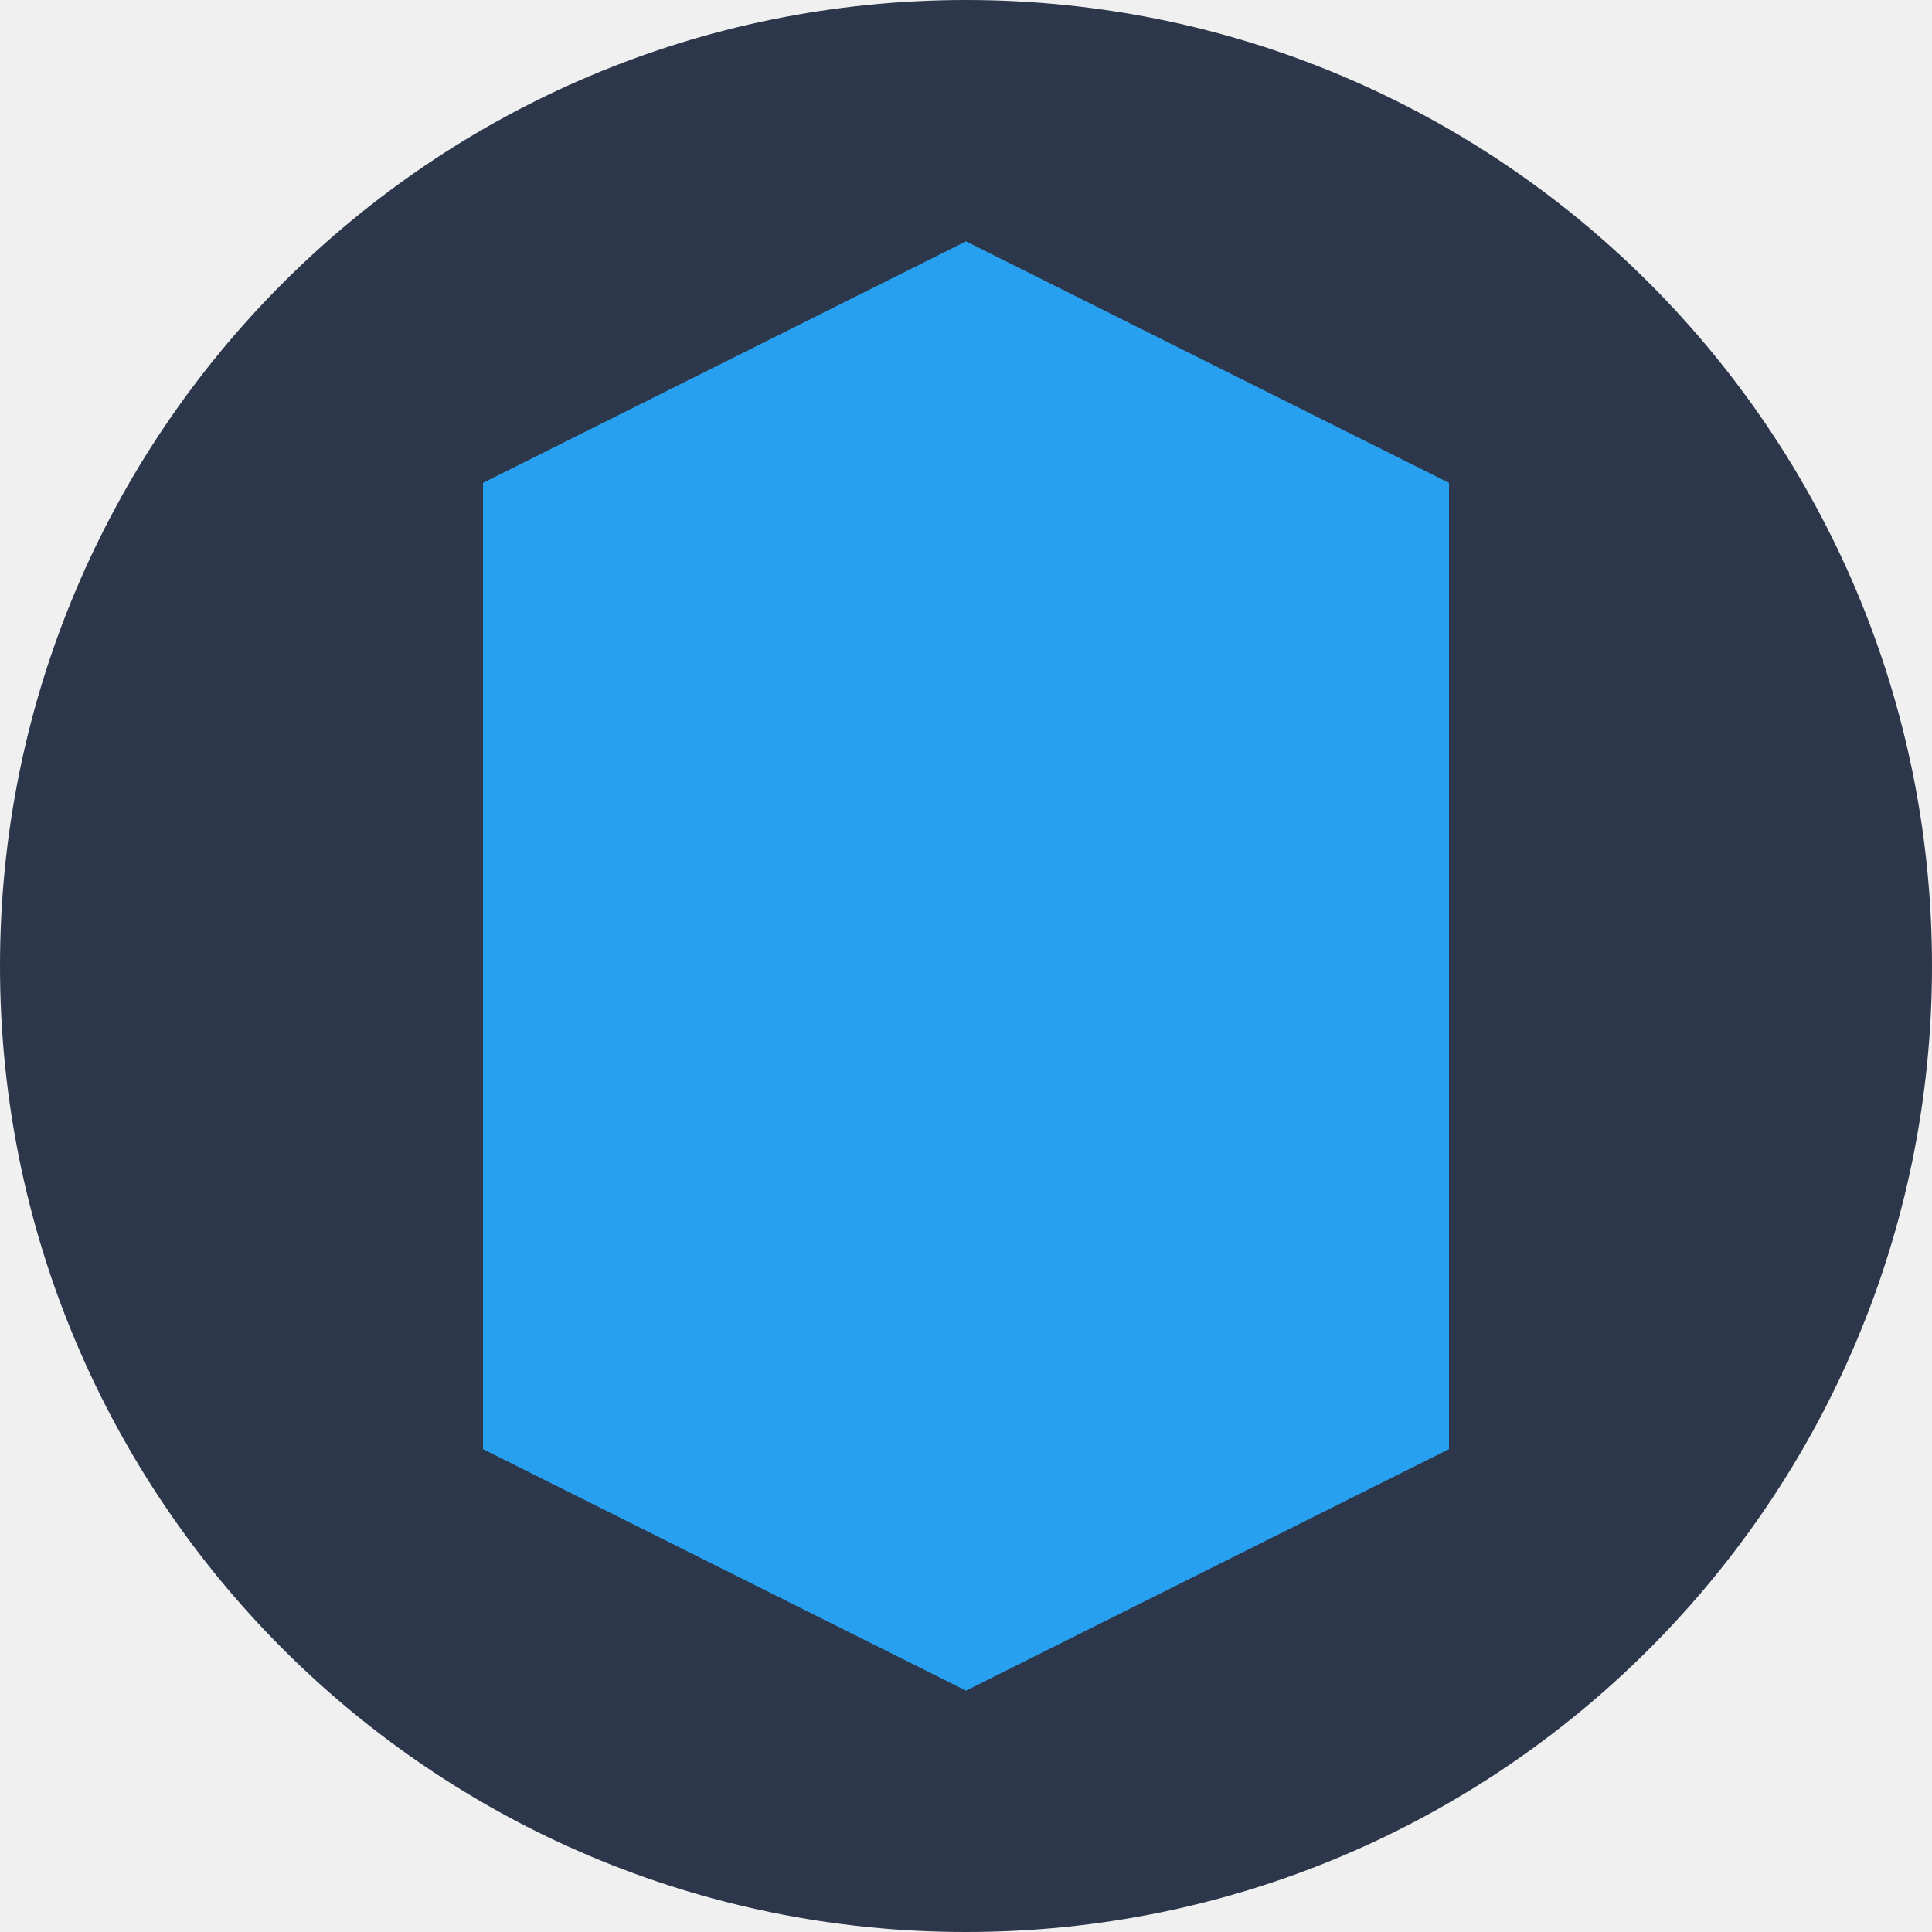
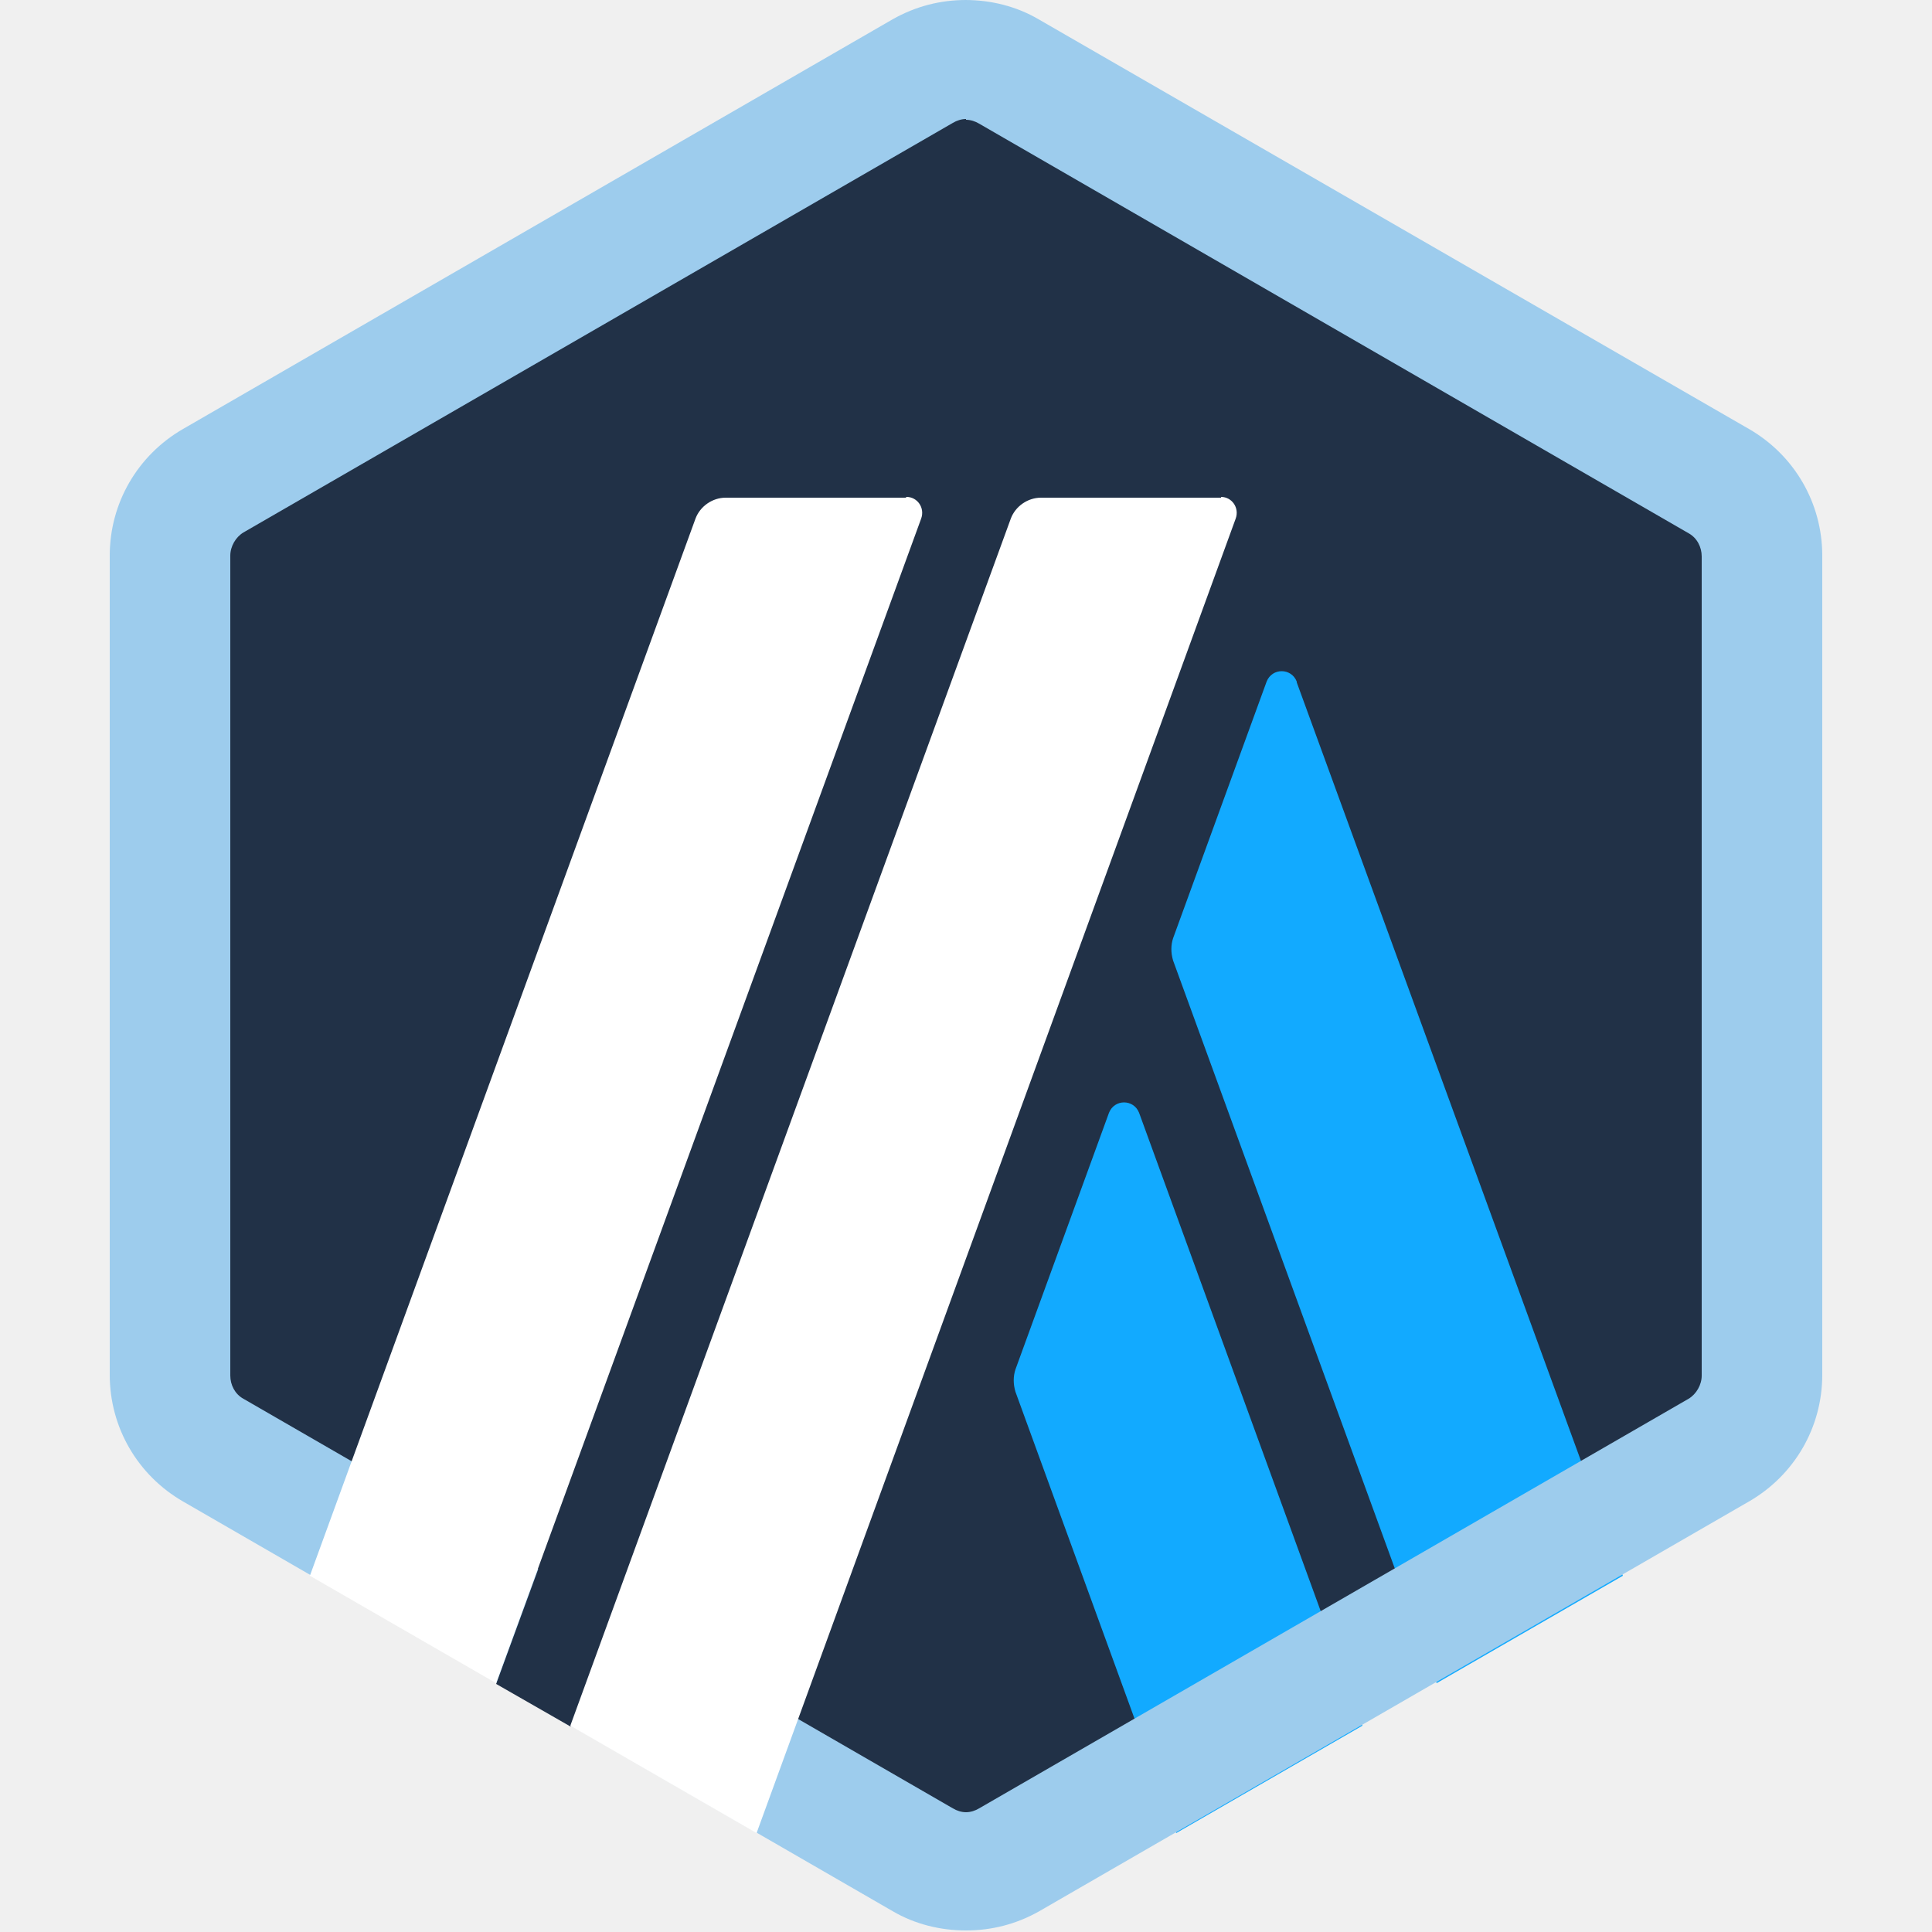
- <svg xmlns="http://www.w3.org/2000/svg" width="32" height="32" viewBox="0 0 32 32" fill="none">
-   <circle cx="16" cy="16" r="16" fill="#2D374B" />
-   <path d="M16 4L24 8V24L16 28L8 24V8L16 4Z" fill="#28A0F0" />
-   <path d="M16 4L24 8L16 12L8 8L16 4Z" fill="#28A0F0" />
-   <path d="M16 12L24 16L16 20L8 16L16 12Z" fill="#28A0F0" />
-   <path d="M16 20L24 24L16 28L8 24L16 20Z" fill="#28A0F0" />
+ <svg xmlns="http://www.w3.org/2000/svg" version="1.1" id="Layer_1" x="0px" y="0px" viewBox="0 0 2500 2500" style="enable-background:new 0 0 2500 2500;" xml:space="preserve">
+   <style type="text/css">
+ 	.st0{fill:none;}
+ 	.st1{fill:#213147;}
+ 	.st2{fill:#12AAFF;}
+ 	.st3{fill:#9DCCED;}
+ 	.st4{fill:#FFFFFF;}
+ </style>
+   <g id="Layer_x0020_1">
+     <g id="_2405588477232">
+       <rect class="st0" width="2500" height="2500" />
+       <g>
+         <g>
+           <path class="st1" d="M226,760v980c0,63,33,120,88,152l849,490c54,31,121,31,175,0l849-490c54-31,88-89,88-152V760      c0-63-33-120-88-152l-849-490c-54-31-121-31-175,0L314,608c-54,31-87,89-87,152H226z" />
+           <g>
+             <g>
+               <g>
+                 <path class="st2" d="M1435,1440l-121,332c-3,9-3,19,0,29l208,571l241-139l-289-793C1467,1422,1442,1422,1435,1440z" />
+               </g>
+               <g>
+                 <path class="st2" d="M1678,882c-7-18-32-18-39,0l-121,332c-3,9-3,19,0,29l341,935l241-139L1678,883V882z" />
+               </g>
+             </g>
+           </g>
+           <g>
+             <path class="st3" d="M1250,155c6,0,12,2,17,5l918,530c11,6,17,18,17,30v1060c0,12-7,24-17,30l-918,530c-5,3-11,5-17,5       s-12-2-17-5l-918-530c-11-6-17-18-17-30V719c0-12,7-24,17-30l918-530c5-3,11-5,17-5l0,0V155z M1250,0c-33,0-65,8-95,25L237,555       c-59,34-95,96-95,164v1060c0,68,36,130,95,164l918,530c29,17,62,25,95,25s65-8,95-25l918-530c59-34,95-96,95-164V719       c0-68-36-130-95-164L1344,25c-29-17-62-25-95-25l0,0H1250z" />
+           </g>
+           <polygon class="st1" points="642,2179 727,1947 897,2088 738,2234     " />
+           <g>
+             <path class="st4" d="M1172,644H939c-17,0-33,11-39,27L401,2039l241,139l550-1507c5-14-5-28-19-28L1172,644z" />
+             <path class="st4" d="M1580,644h-233c-17,0-33,11-39,27L738,2233l241,139l620-1701c5-14-5-28-19-28V644z" />
+           </g>
+         </g>
+       </g>
+     </g>
+   </g>
</svg>
